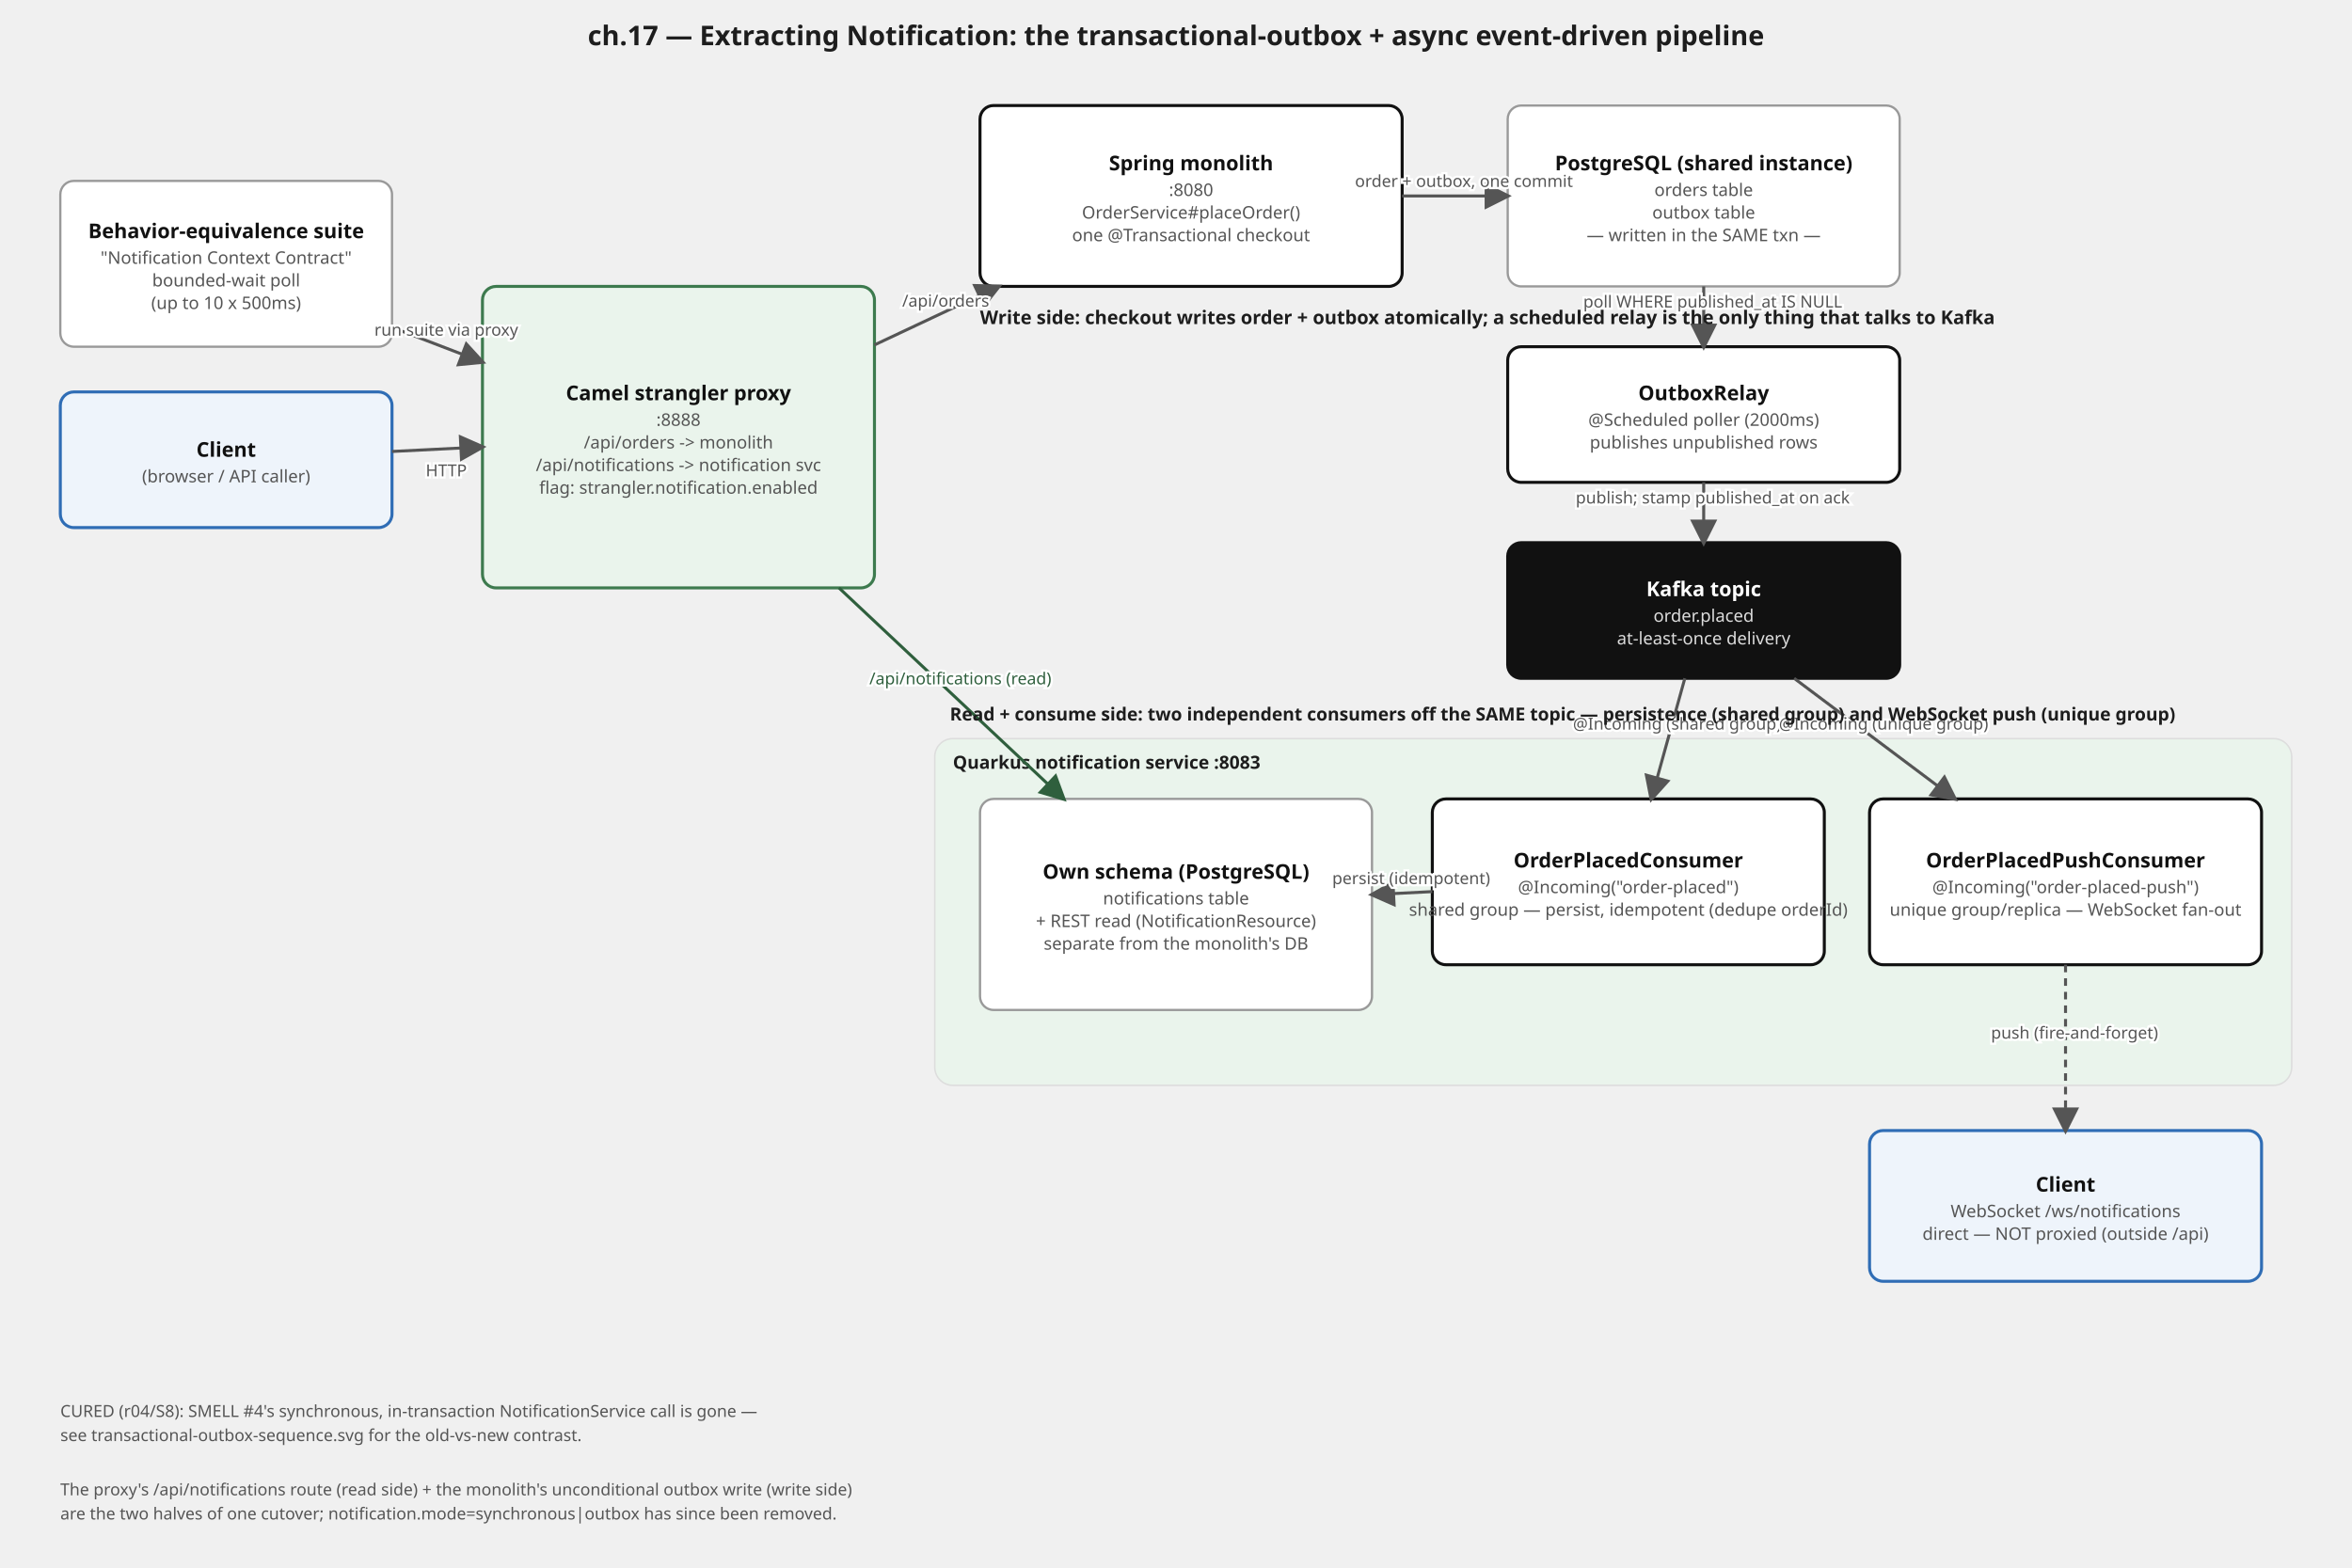
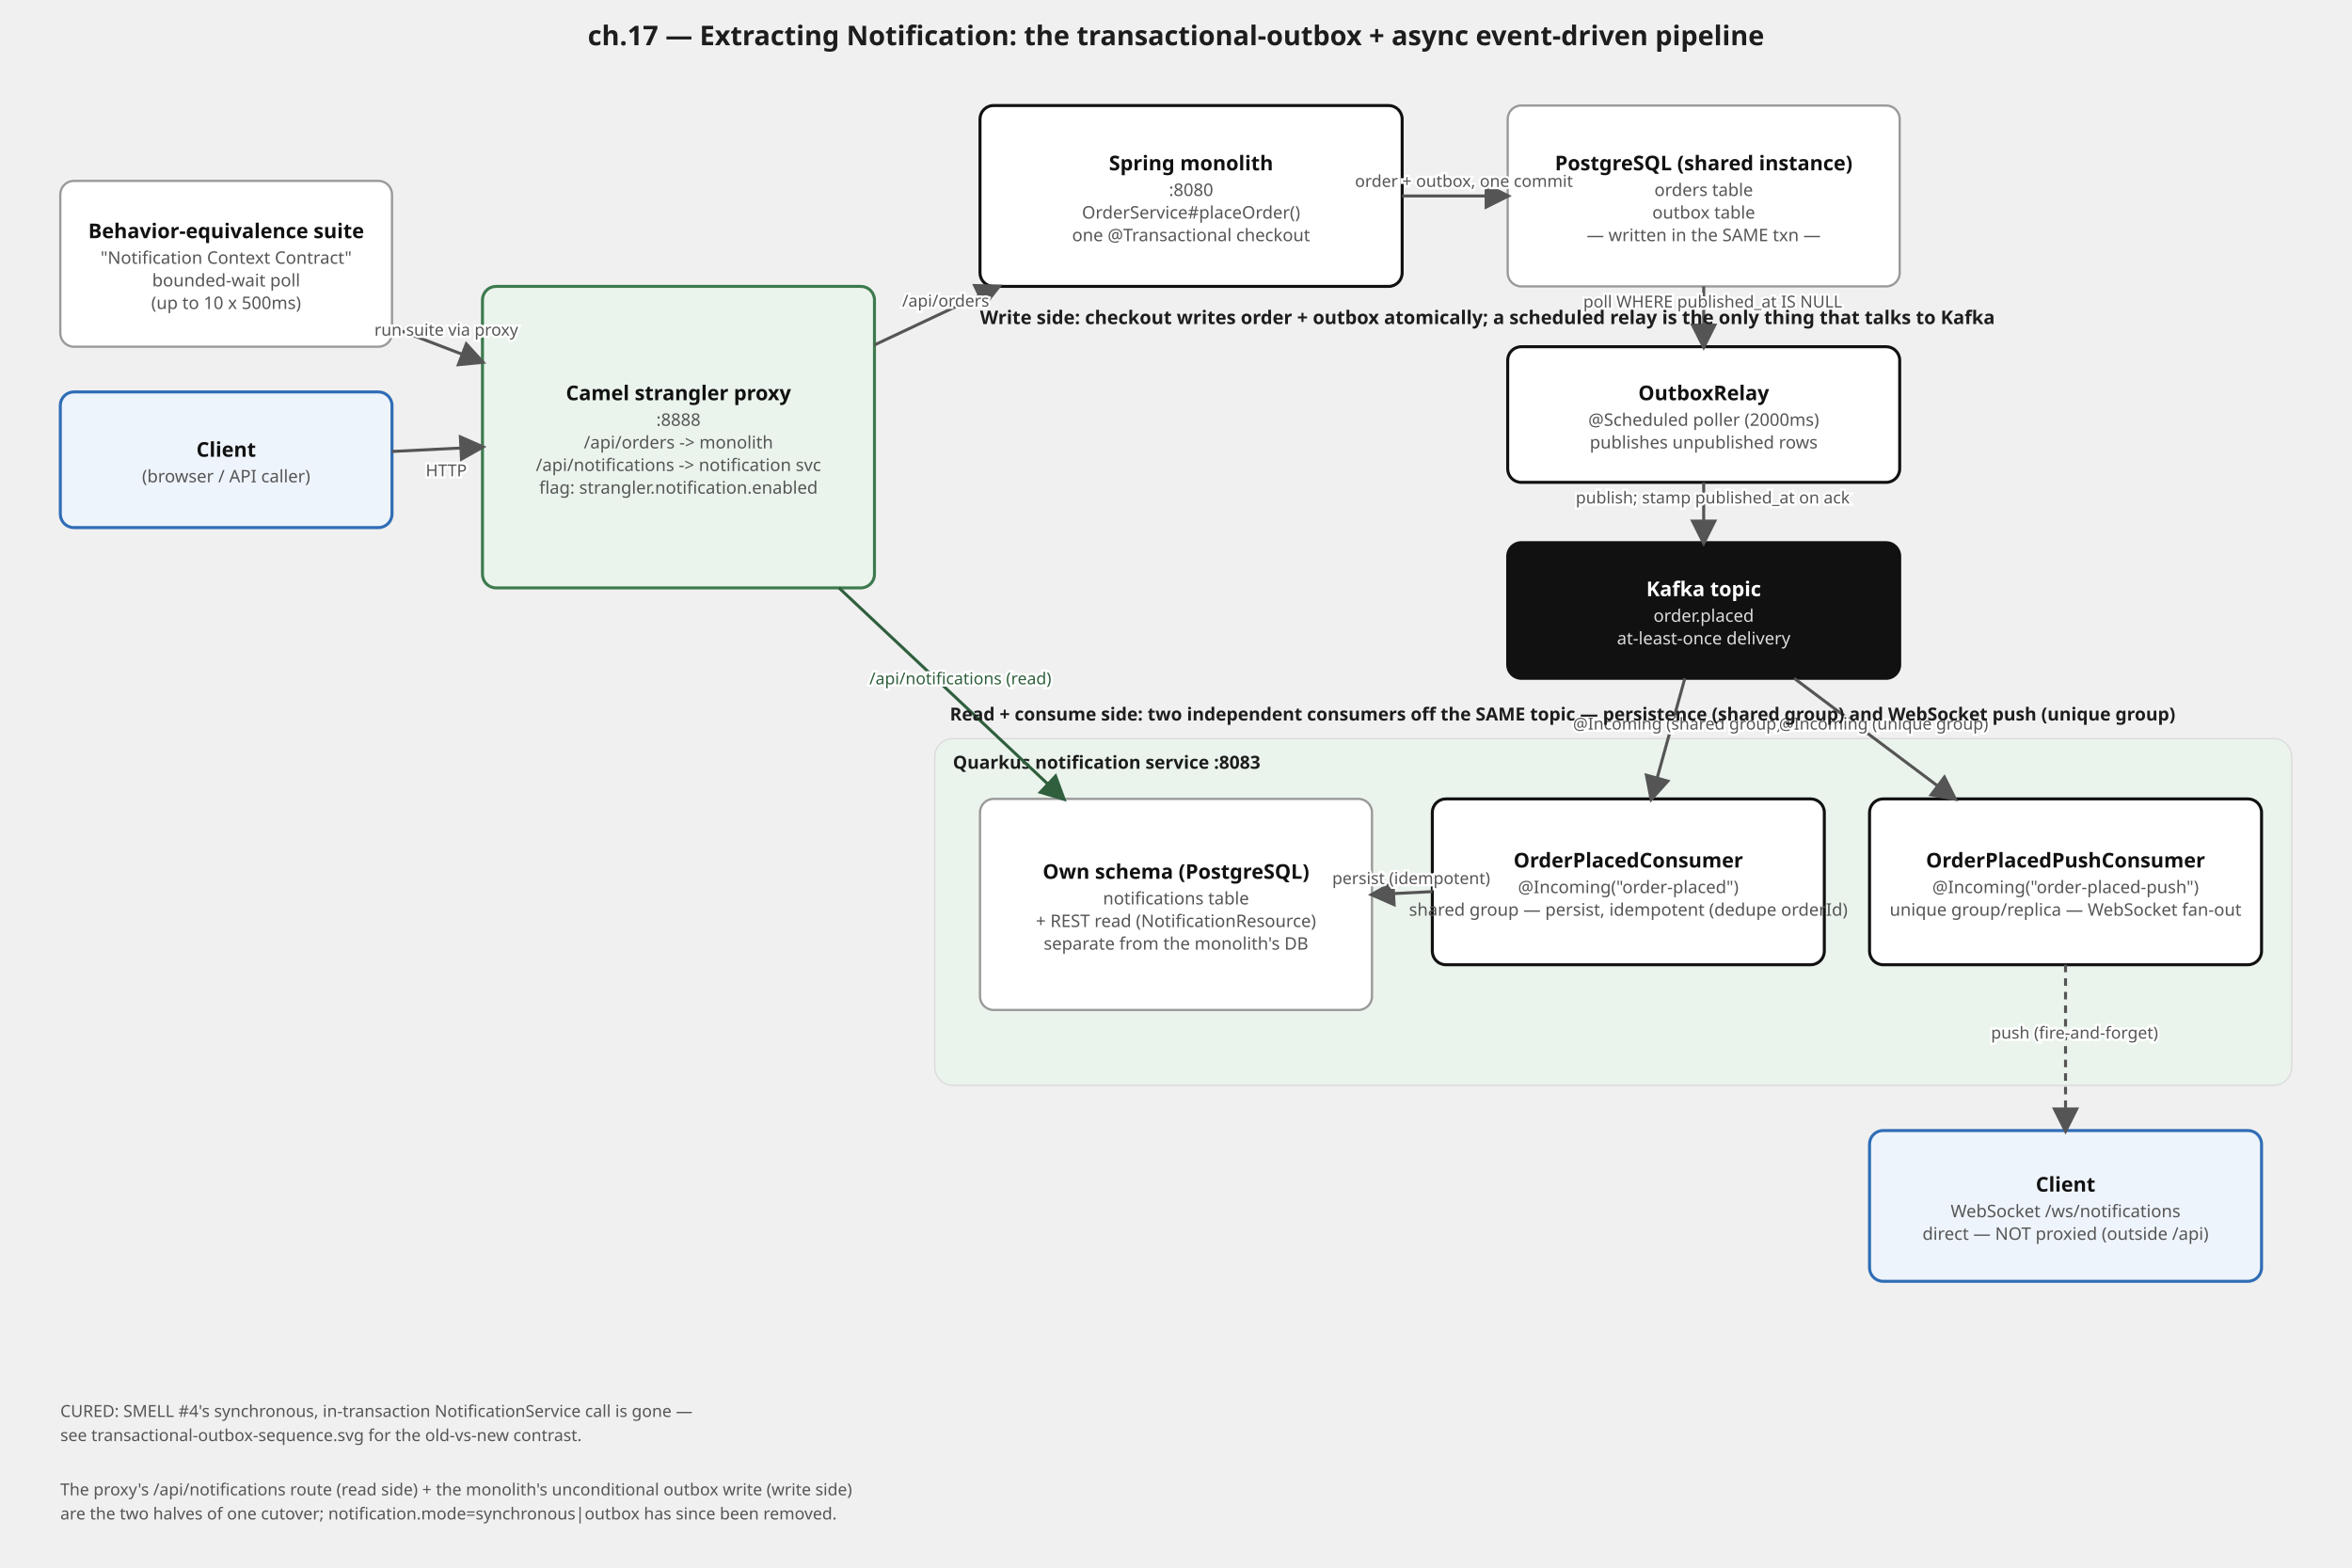
<svg xmlns="http://www.w3.org/2000/svg" viewBox="0 0 1560 1040" font-family="'Red Hat Text', system-ui, sans-serif" role="img">
  <defs>
    <marker id="a" viewBox="0 0 10 10" refX="8.5" refY="5" markerWidth="9" markerHeight="9" orient="auto-start-reverse">
      <path d="M0,0 L10,5 L0,10 z" fill="#555" />
    </marker>
    <marker id="am" viewBox="0 0 10 10" refX="8.5" refY="5" markerWidth="9" markerHeight="9" orient="auto-start-reverse">
      <path d="M0,0 L10,5 L0,10 z" fill="#2f5f3d" />
    </marker>
  </defs>
  <rect x="620" y="490" width="900" height="230" rx="12" fill="#eaf4ec" stroke="#ddd" />
  <text x="632" y="510" font-size="12" font-weight="700" fill="#1d1d1d">Quarkus notification service :8083</text>
  <rect x="40" y="120" width="220" height="110" rx="9" fill="#ffffff" stroke="#999999" stroke-width="1.5" />
  <text x="150.0" y="158.0" font-size="13.5" font-weight="700" fill="#111111" text-anchor="middle">Behavior-equivalence suite</text>
  <text x="150.0" y="175.0" font-size="11.5" fill="#555555" text-anchor="middle">"Notification Context Contract"</text>
  <text x="150.0" y="190.0" font-size="11.5" fill="#555555" text-anchor="middle">bounded-wait poll</text>
  <text x="150.0" y="205.0" font-size="11.5" fill="#555555" text-anchor="middle">(up to 10 x 500ms)</text>
  <rect x="40" y="260" width="220" height="90" rx="9" fill="#eef4fb" stroke="#2f6db5" stroke-width="2" />
  <text x="150.0" y="303.0" font-size="13.5" font-weight="700" fill="#111111" text-anchor="middle">Client</text>
  <text x="150.0" y="320.0" font-size="11.5" fill="#555555" text-anchor="middle">(browser / API caller)</text>
  <rect x="320" y="190" width="260" height="200" rx="9" fill="#eaf4ec" stroke="#3d7a4e" stroke-width="2" />
  <text x="450.0" y="265.5" font-size="13.5" font-weight="700" fill="#111111" text-anchor="middle">Camel strangler proxy</text>
  <text x="450.0" y="282.5" font-size="11.5" fill="#555555" text-anchor="middle">:8888</text>
  <text x="450.0" y="297.5" font-size="11.5" fill="#555555" text-anchor="middle">/api/orders -&gt; monolith</text>
  <text x="450.0" y="312.5" font-size="11.5" fill="#555555" text-anchor="middle">/api/notifications -&gt; notification svc</text>
  <text x="450.0" y="327.5" font-size="11.5" fill="#555555" text-anchor="middle">flag: strangler.notification.enabled</text>
  <rect x="650" y="70" width="280" height="120" rx="9" fill="#ffffff" stroke="#111111" stroke-width="2" />
  <text x="790.0" y="113.0" font-size="13.5" font-weight="700" fill="#111111" text-anchor="middle">Spring monolith</text>
  <text x="790.0" y="130.0" font-size="11.5" fill="#555555" text-anchor="middle">:8080</text>
  <text x="790.0" y="145.0" font-size="11.5" fill="#555555" text-anchor="middle">OrderService#placeOrder()</text>
  <text x="790.0" y="160.0" font-size="11.5" fill="#555555" text-anchor="middle">one @Transactional checkout</text>
  <rect x="1000" y="70" width="260" height="120" rx="9" fill="#ffffff" stroke="#999999" stroke-width="1.5" />
  <text x="1130.0" y="113.0" font-size="13.5" font-weight="700" fill="#111111" text-anchor="middle">PostgreSQL (shared instance)</text>
  <text x="1130.0" y="130.0" font-size="11.5" fill="#555555" text-anchor="middle">orders table</text>
  <text x="1130.0" y="145.0" font-size="11.5" fill="#555555" text-anchor="middle">outbox table</text>
  <text x="1130.0" y="160.0" font-size="11.5" fill="#555555" text-anchor="middle">— written in the SAME txn —</text>
  <rect x="1000" y="230" width="260" height="90" rx="9" fill="#ffffff" stroke="#111111" stroke-width="2" />
  <text x="1130.0" y="265.5" font-size="13.5" font-weight="700" fill="#111111" text-anchor="middle">OutboxRelay</text>
  <text x="1130.0" y="282.5" font-size="11.5" fill="#555555" text-anchor="middle">@Scheduled poller (2000ms)</text>
  <text x="1130.0" y="297.5" font-size="11.5" fill="#555555" text-anchor="middle">publishes unpublished rows</text>
  <rect x="1000" y="360" width="260" height="90" rx="9" fill="#111111" stroke="#111111" stroke-width="2" />
  <text x="1130.0" y="395.5" font-size="13.5" font-weight="700" fill="#ffffff" text-anchor="middle">Kafka topic</text>
  <text x="1130.0" y="412.5" font-size="11.5" fill="#dddddd" text-anchor="middle">order.placed</text>
  <text x="1130.0" y="427.5" font-size="11.5" fill="#dddddd" text-anchor="middle">at-least-once delivery</text>
  <rect x="650" y="530" width="260" height="140" rx="9" fill="#ffffff" stroke="#999999" stroke-width="1.5" />
  <text x="780.0" y="583.0" font-size="13.5" font-weight="700" fill="#111111" text-anchor="middle">Own schema (PostgreSQL)</text>
  <text x="780.0" y="600.0" font-size="11.5" fill="#555555" text-anchor="middle">notifications table</text>
  <text x="780.0" y="615.0" font-size="11.5" fill="#555555" text-anchor="middle">+ REST read (NotificationResource)</text>
  <text x="780.0" y="630.0" font-size="11.5" fill="#555555" text-anchor="middle">separate from the monolith's DB</text>
  <rect x="950" y="530" width="260" height="110" rx="9" fill="#ffffff" stroke="#111111" stroke-width="2" />
  <text x="1080.0" y="575.5" font-size="13.5" font-weight="700" fill="#111111" text-anchor="middle">OrderPlacedConsumer</text>
  <text x="1080.0" y="592.5" font-size="11.5" fill="#555555" text-anchor="middle">@Incoming("order-placed")</text>
  <text x="1080.0" y="607.5" font-size="11.5" fill="#555555" text-anchor="middle">shared group — persist, idempotent (dedupe orderId)</text>
  <rect x="1240" y="530" width="260" height="110" rx="9" fill="#ffffff" stroke="#111111" stroke-width="2" />
  <text x="1370.0" y="575.5" font-size="13.5" font-weight="700" fill="#111111" text-anchor="middle">OrderPlacedPushConsumer</text>
  <text x="1370.0" y="592.5" font-size="11.5" fill="#555555" text-anchor="middle">@Incoming("order-placed-push")</text>
  <text x="1370.0" y="607.5" font-size="11.5" fill="#555555" text-anchor="middle">unique group/replica — WebSocket fan-out</text>
  <rect x="1240" y="750" width="260" height="100" rx="9" fill="#eef4fb" stroke="#2f6db5" stroke-width="2" />
  <text x="1370.0" y="790.5" font-size="13.5" font-weight="700" fill="#111111" text-anchor="middle">Client</text>
  <text x="1370.0" y="807.5" font-size="11.5" fill="#555555" text-anchor="middle">WebSocket /ws/notifications</text>
  <text x="1370.0" y="822.5" font-size="11.5" fill="#555555" text-anchor="middle">direct — NOT proxied (outside /api)</text>
  <path d="M260.0,299.5 L320.0,296.5" fill="none" stroke="#555" stroke-width="2" marker-end="url(#a)" />
  <text x="296.0" y="316.0" font-size="11" fill="#ffffff" stroke="#ffffff" stroke-width="3" paint-order="stroke" text-anchor="middle">HTTP</text>
  <text x="296.0" y="316.0" font-size="11" fill="#555" text-anchor="middle">HTTP</text>
  <path d="M260.0,217.167 L320.0,240.167" fill="none" stroke="#555" stroke-width="2" marker-end="url(#a)" />
  <text x="296.0" y="222.667" font-size="11" fill="#ffffff" stroke="#ffffff" stroke-width="3" paint-order="stroke" text-anchor="middle">run suite via proxy</text>
  <text x="296.0" y="222.667" font-size="11" fill="#555" text-anchor="middle">run suite via proxy</text>
  <path d="M580.0,228.824 L662.5,190.0" fill="none" stroke="#555" stroke-width="2" marker-end="url(#a)" />
  <text x="627.25" y="203.412" font-size="11" fill="#ffffff" stroke="#ffffff" stroke-width="3" paint-order="stroke" text-anchor="middle">/api/orders</text>
  <text x="627.25" y="203.412" font-size="11" fill="#555" text-anchor="middle">/api/orders</text>
  <path d="M556.452,390.0 L705.484,530.0" fill="none" stroke="#2f5f3d" stroke-width="2" marker-end="url(#am)" />
  <text x="636.968" y="454.0" font-size="11" fill="#ffffff" stroke="#ffffff" stroke-width="3" paint-order="stroke" text-anchor="middle">/api/notifications (read)</text>
  <text x="636.968" y="454.0" font-size="11" fill="#2f5f3d" text-anchor="middle">/api/notifications (read)</text>
  <path d="M930.0,130.0 L1000.0,130.0" fill="none" stroke="#555" stroke-width="2" marker-end="url(#a)" />
  <text x="971.0" y="124.0" font-size="11" fill="#ffffff" stroke="#ffffff" stroke-width="3" paint-order="stroke" text-anchor="middle">order + outbox, one commit</text>
  <text x="971.0" y="124.0" font-size="11" fill="#555" text-anchor="middle">order + outbox, one commit</text>
  <path d="M1130.0,190.0 L1130.0,230.0" fill="none" stroke="#555" stroke-width="2" marker-end="url(#a)" />
  <text x="1136.0" y="204.0" font-size="11" fill="#ffffff" stroke="#ffffff" stroke-width="3" paint-order="stroke" text-anchor="middle">poll WHERE published_at IS NULL</text>
  <text x="1136.0" y="204.0" font-size="11" fill="#555" text-anchor="middle">poll WHERE published_at IS NULL</text>
  <path d="M1130.0,320.0 L1130.0,360.0" fill="none" stroke="#555" stroke-width="2" marker-end="url(#a)" />
  <text x="1136.0" y="334.0" font-size="11" fill="#ffffff" stroke="#ffffff" stroke-width="3" paint-order="stroke" text-anchor="middle">publish; stamp published_at on ack</text>
  <text x="1136.0" y="334.0" font-size="11" fill="#555" text-anchor="middle">publish; stamp published_at on ack</text>
  <path d="M1117.5,450.0 L1095.278,530.0" fill="none" stroke="#555" stroke-width="2" marker-end="url(#a)" />
  <text x="1112.389" y="484.0" font-size="11" fill="#ffffff" stroke="#ffffff" stroke-width="3" paint-order="stroke" text-anchor="middle">@Incoming (shared group)</text>
  <text x="1112.389" y="484.0" font-size="11" fill="#555" text-anchor="middle">@Incoming (shared group)</text>
  <path d="M1190.0,450.0 L1296.667,530.0" fill="none" stroke="#555" stroke-width="2" marker-end="url(#a)" />
  <text x="1249.333" y="484.0" font-size="11" fill="#ffffff" stroke="#ffffff" stroke-width="3" paint-order="stroke" text-anchor="middle">@Incoming (unique group)</text>
  <text x="1249.333" y="484.0" font-size="11" fill="#555" text-anchor="middle">@Incoming (unique group)</text>
  <path d="M950.0,591.5 L910.0,593.5" fill="none" stroke="#555" stroke-width="2" marker-end="url(#a)" />
  <text x="936.0" y="586.5" font-size="11" fill="#ffffff" stroke="#ffffff" stroke-width="3" paint-order="stroke" text-anchor="middle">persist (idempotent)</text>
  <text x="936.0" y="586.5" font-size="11" fill="#555" text-anchor="middle">persist (idempotent)</text>
  <path d="M1370.0,640.0 L1370.0,750.0" fill="none" stroke="#555" stroke-width="2" stroke-dasharray="5 4" marker-end="url(#a)" />
  <text x="1376.0" y="689.0" font-size="11" fill="#ffffff" stroke="#ffffff" stroke-width="3" paint-order="stroke" text-anchor="middle">push (fire-and-forget)</text>
  <text x="1376.0" y="689.0" font-size="11" fill="#555" text-anchor="middle">push (fire-and-forget)</text>
  <text x="780.0" y="30" font-size="18" fill="#1d1d1d" text-anchor="middle" font-weight="700">ch.17 — Extracting Notification: the transactional-outbox + async event-driven pipeline</text>
  <text x="650" y="215" font-size="12.5" fill="#1d1d1d" text-anchor="start" font-weight="700">Write side: checkout writes order + outbox atomically; a scheduled relay is the only thing that talks to Kafka</text>
  <text x="630" y="478" font-size="12" fill="#1d1d1d" text-anchor="start" font-weight="700">Read + consume side: two independent consumers off the SAME topic — persistence (shared group) and WebSocket push (unique group)</text>
-   <text x="40" y="940" font-size="11" fill="#555555" text-anchor="start">CURED (r04/S8): SMELL #4's synchronous, in-transaction NotificationService call is gone —</text>
+   <text x="40" y="940" font-size="11" fill="#555555" text-anchor="start">CURED: SMELL #4's synchronous, in-transaction NotificationService call is gone —</text>
  <text x="40" y="956" font-size="11" fill="#555555" text-anchor="start">see transactional-outbox-sequence.svg for the old-vs-new contrast.</text>
  <text x="40" y="992" font-size="11" fill="#555555" text-anchor="start">The proxy's /api/notifications route (read side) + the monolith's unconditional outbox write (write side)</text>
  <text x="40" y="1008" font-size="11" fill="#555555" text-anchor="start">are the two halves of one cutover; notification.mode=synchronous|outbox has since been removed.</text>
</svg>
